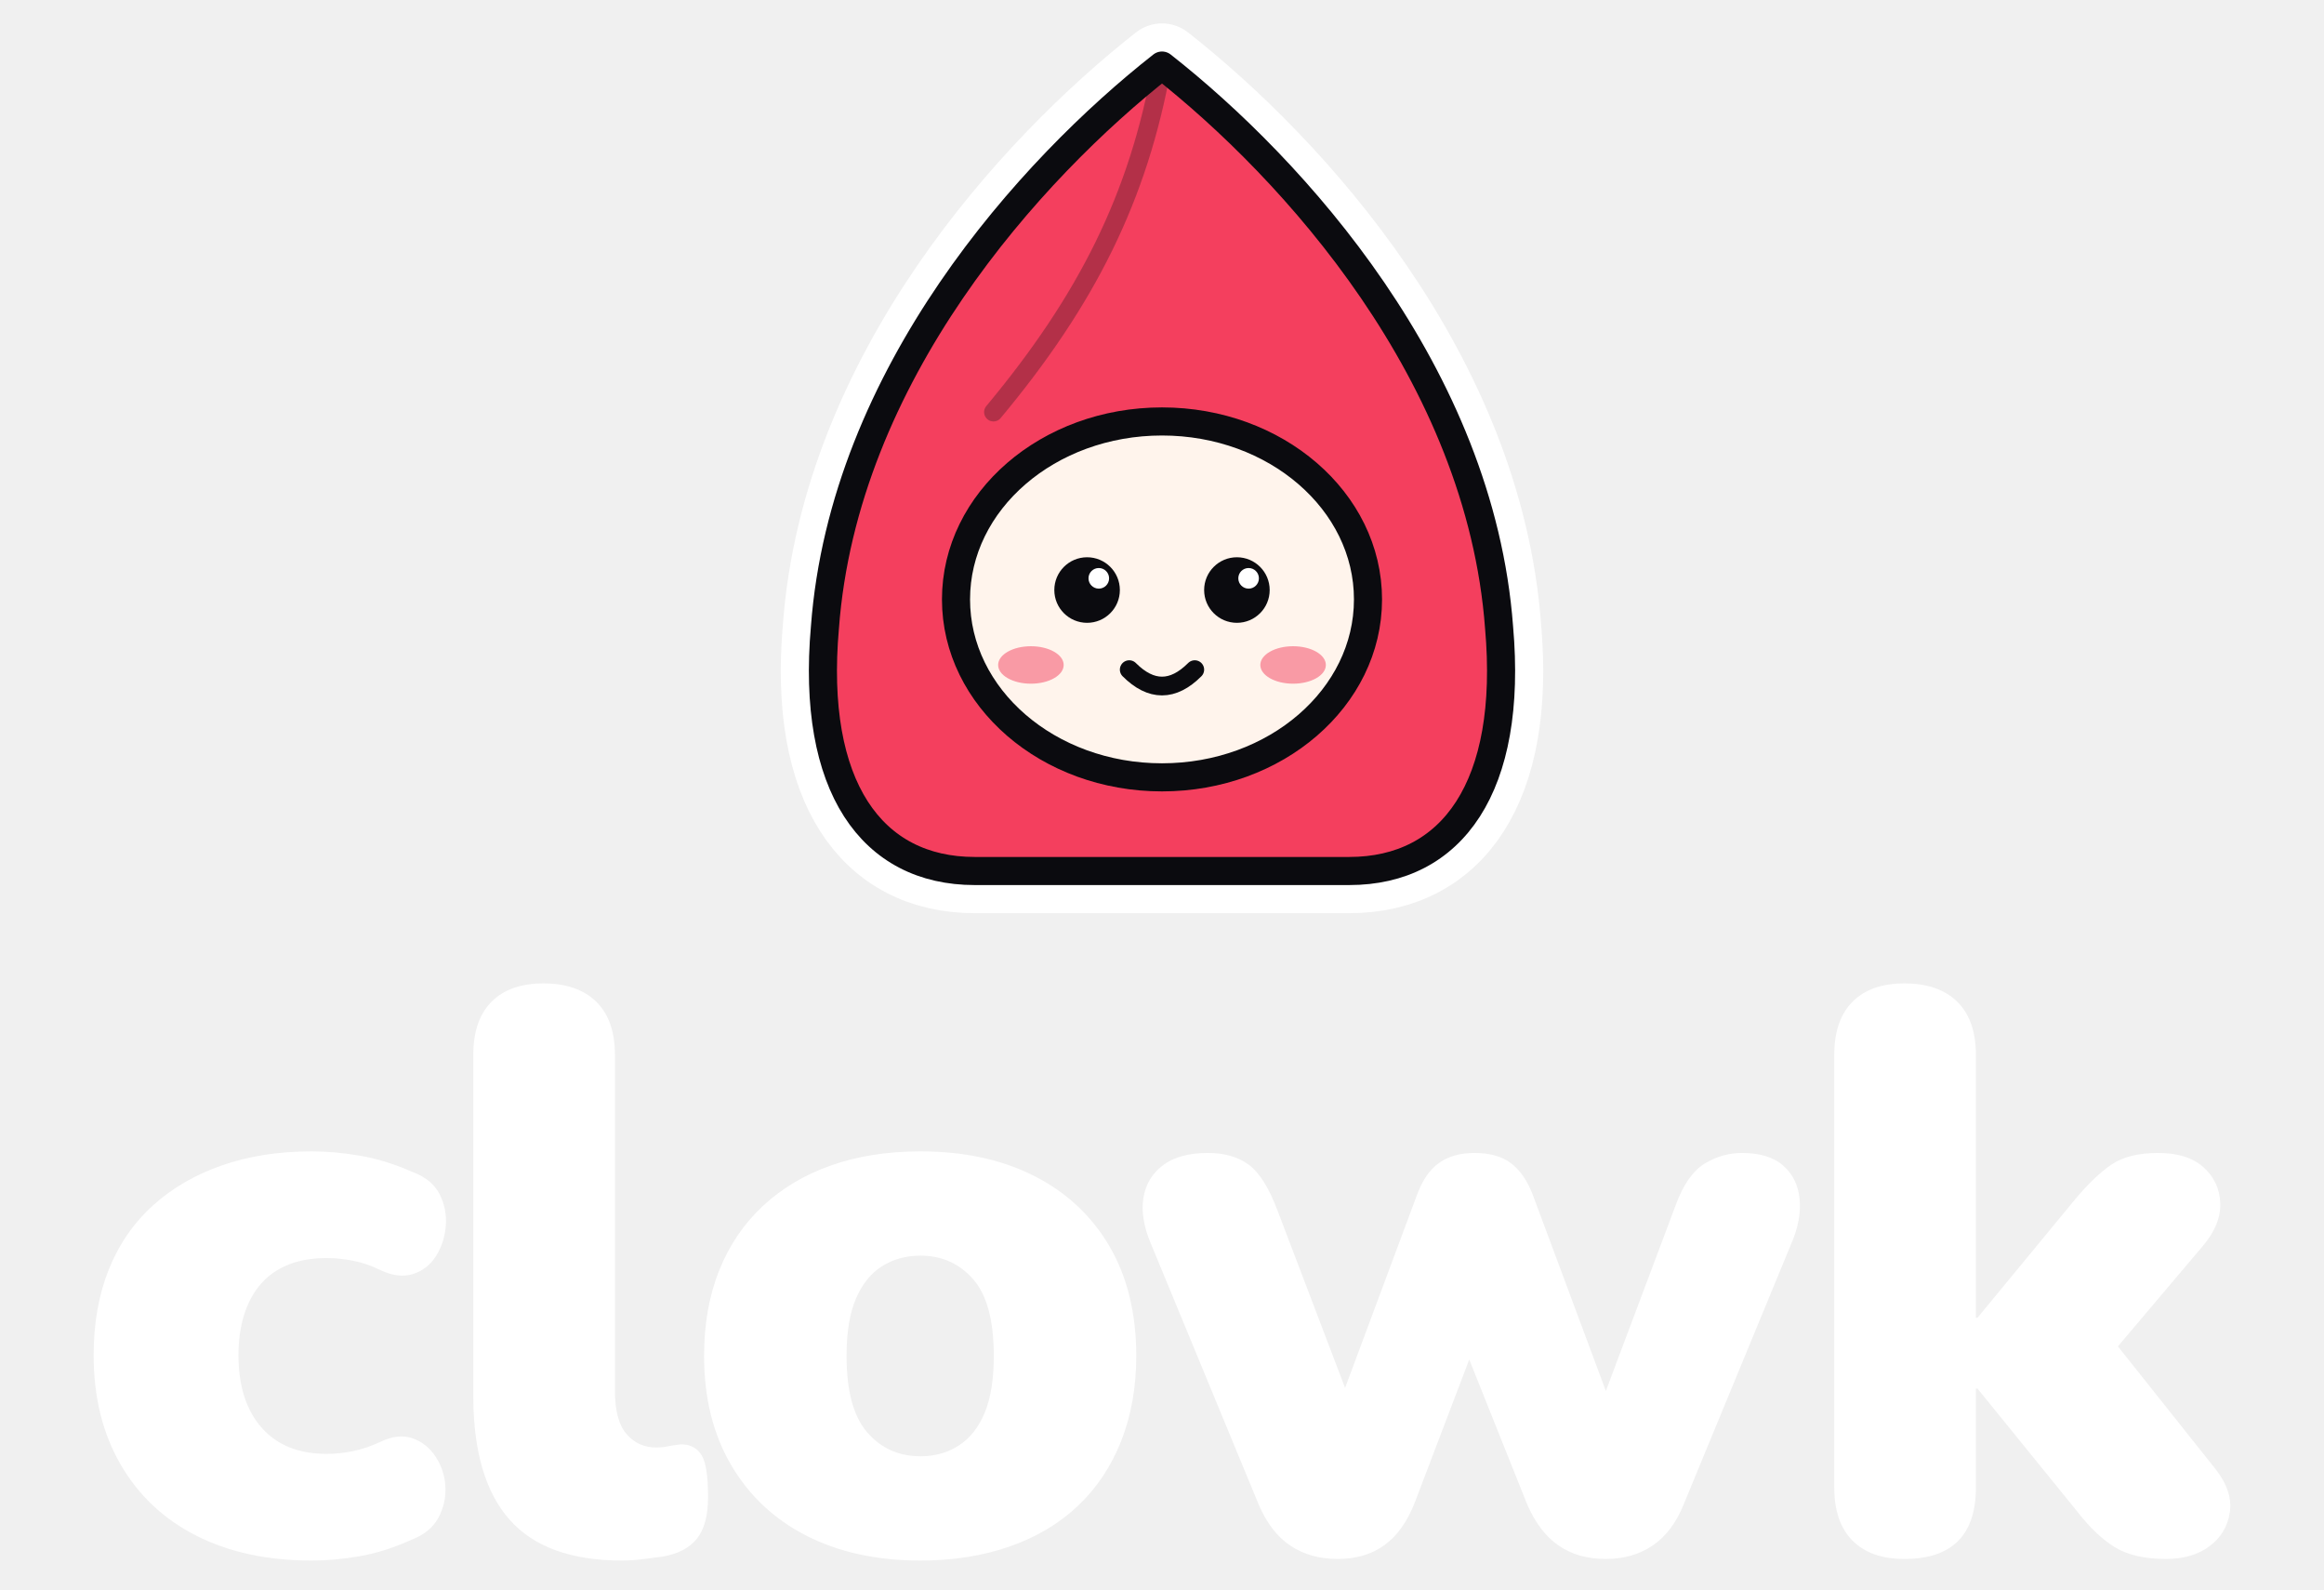
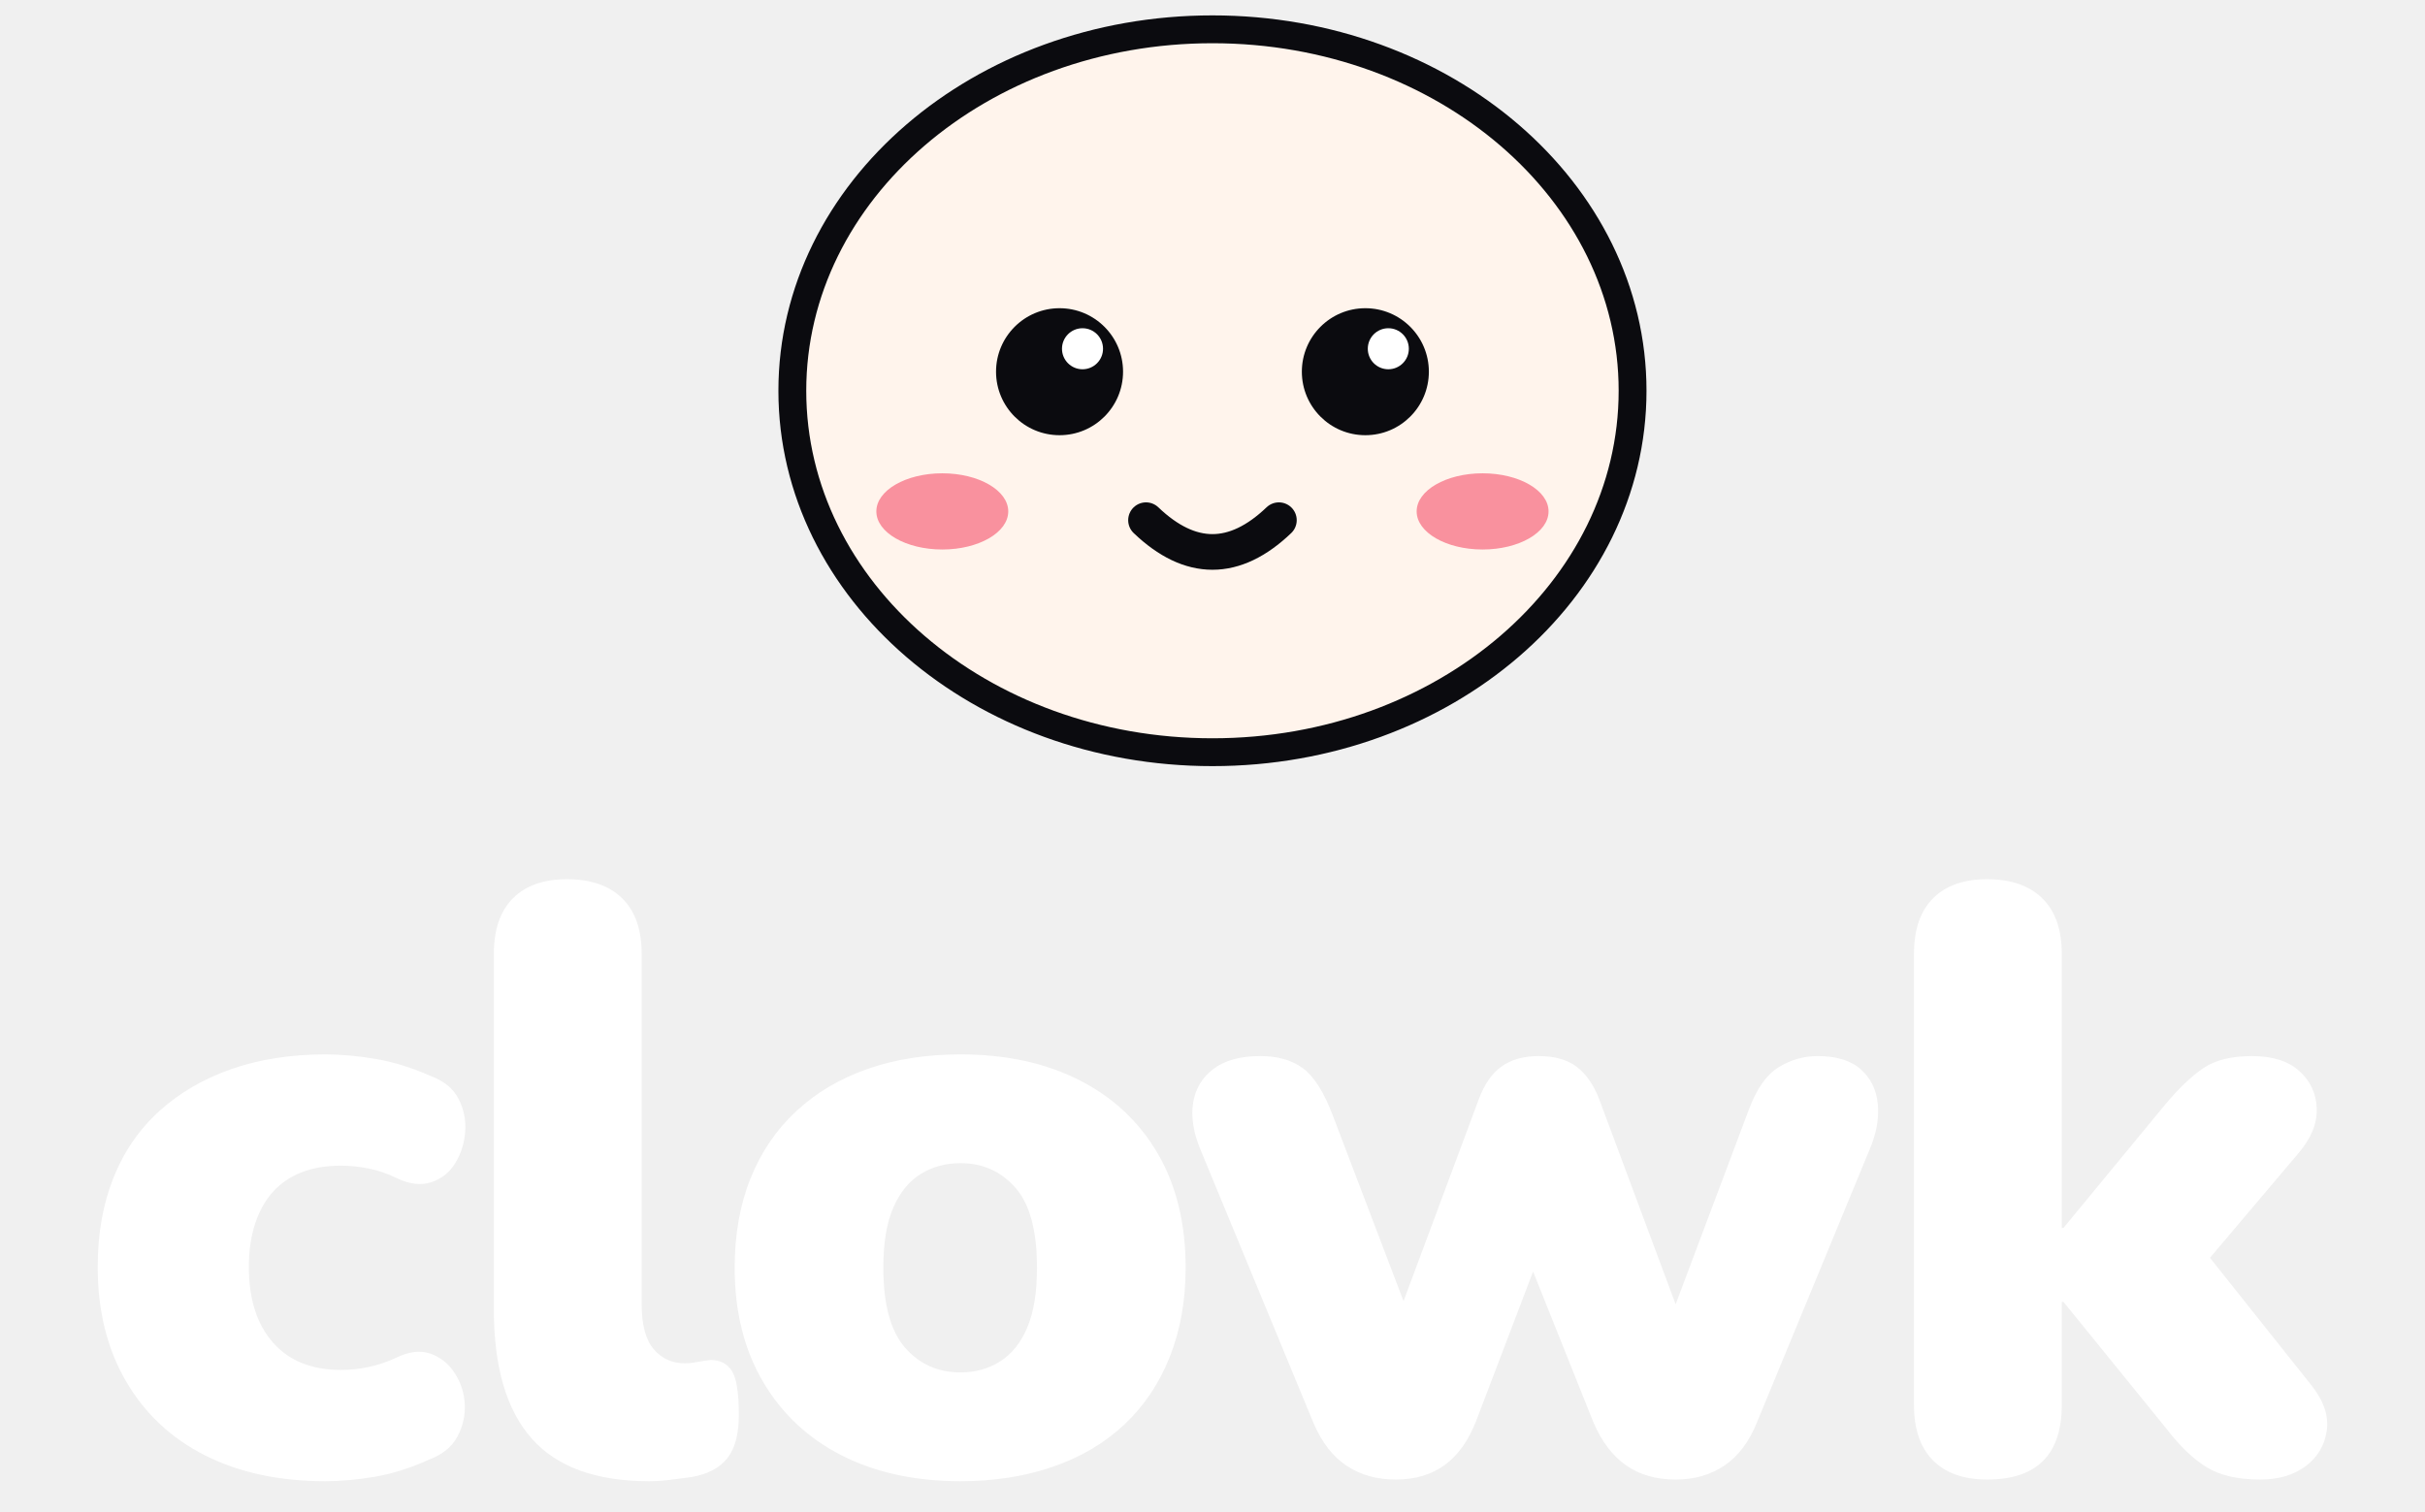
- <svg xmlns="http://www.w3.org/2000/svg" viewBox="0 0 496.4 339.4" role="img" aria-label="Clowk">
-   <g transform="translate(148.2 0)">
-     <path d="M100 14 C128 36 168 80 172 134 C175 168 162 186 140 186 L60 186 C38 186 25 168 28 134 C32 80 72 36 100 14 Z" fill="none" stroke="#FFFFFF" stroke-width="18" stroke-linejoin="round" />
-     <path d="M100 14 C128 36 168 80 172 134 C175 168 162 186 140 186 L60 186 C38 186 25 168 28 134 C32 80 72 36 100 14 Z" fill="#F43F5E" stroke="#0B0B0F" stroke-width="6" stroke-linejoin="round" />
-     <path d="M100 14 C95 42 84 64 64 88" fill="none" stroke="#0B0B0F" stroke-width="4" stroke-linecap="round" opacity="0.28" />
-     <ellipse cx="100" cy="128" rx="44" ry="38" fill="#FFF4EC" stroke="#0B0B0F" stroke-width="6" />
-     <circle cx="84" cy="126" r="7" fill="#0B0B0F" />
-     <circle cx="116" cy="126" r="7" fill="#0B0B0F" />
-     <circle cx="86.5" cy="123.5" r="2.2" fill="#FFFFFF" />
-     <circle cx="118.5" cy="123.5" r="2.2" fill="#FFFFFF" />
-     <ellipse cx="72" cy="142" rx="7" ry="4" fill="#F43F5E" opacity="0.5" />
-     <ellipse cx="128" cy="142" rx="7" ry="4" fill="#F43F5E" opacity="0.5" />
-     <path d="M93 143 Q100 150 107 143" fill="none" stroke="#0B0B0F" stroke-width="4" stroke-linecap="round" />
+ <svg xmlns="http://www.w3.org/2000/svg" viewBox="0 0 496.4 309.4" role="img" aria-label="Clowk">
+   <g transform="translate(248.19 80.00) scale(1)">
+     <ellipse cx="0" cy="0" rx="86" ry="74" fill="#FFF4EC" stroke="#0B0B0F" stroke-width="5.7" />
+     <circle cx="-31.3" cy="-3.9" r="13" fill="#0B0B0F" />
+     <circle cx="31.3" cy="-3.9" r="13" fill="#0B0B0F" />
+     <circle cx="-26.6" cy="-8.6" r="4.2" fill="#FFFFFF" />
+     <circle cx="36" cy="-8.6" r="4.2" fill="#FFFFFF" />
+     <ellipse cx="-55.3" cy="24.7" rx="13.5" ry="7.8" fill="#F43F5E" opacity="0.55" />
+     <ellipse cx="55.3" cy="24.7" rx="13.5" ry="7.8" fill="#F43F5E" opacity="0.55" />
+     <path d="M-13.6 26.5 Q0 39.5 13.6 26.5" fill="none" stroke="#0B0B0F" stroke-width="7.3" stroke-linecap="round" />
  </g>
-   <path transform="translate(15.07 331.38) scale(0.17)" fill="#FFFFFF" d="M303.0 11Q220.0 11 158.5 -20.0Q97.0 -51 63.0 -109.5Q29.0 -168 29.0 -247Q29.0 -307 48.0 -354.5Q67.0 -402 103.5 -435.0Q140.0 -468 190.5 -485.5Q241.0 -503 303.0 -503Q332.0 -503 364.0 -497.5Q396.0 -492 430.0 -477Q454.0 -468 463.5 -449.5Q473.0 -431 471.5 -410.0Q470.0 -389 459.5 -372.0Q449.0 -355 430.5 -349.0Q412.0 -343 389.0 -354Q373.0 -362 355.5 -365.5Q338.0 -369 322.0 -369Q295.0 -369 274.5 -361.0Q254.0 -353 240.0 -337.5Q226.0 -322 218.5 -299.0Q211.0 -276 211.0 -247Q211.0 -189 240.0 -156.0Q269.0 -123 322.0 -123Q338.0 -123 355.0 -126.5Q372.0 -130 389.0 -138Q412.0 -149 430.0 -142.5Q448.0 -136 459.0 -119.0Q470.0 -102 471.0 -81.5Q472.0 -61 462.0 -42.5Q452.0 -24 428.0 -15Q395.0 0 363.5 5.5Q332.0 11 303.0 11ZM693.0 11Q597.0 11 551.5 -40.5Q506.0 -92 506.0 -196V-624Q506.0 -668 529.0 -691.0Q552.0 -714 594.0 -714Q637.0 -714 660.5 -691.0Q684.0 -668 684.0 -624V-202Q684.0 -165 698.5 -148.0Q713.0 -131 736.0 -131Q743.0 -131 750.5 -132.5Q758.0 -134 767.0 -135Q784.0 -135 792.5 -122.0Q801.0 -109 801.0 -69Q801.0 -34 787.0 -16.5Q773.0 1 744.0 6Q736.0 7 721.0 9.0Q706.0 11 693.0 11ZM1068.0 11Q986.0 11 925.0 -20.0Q864.0 -51 830.0 -109.0Q796.0 -167 796.0 -246Q796.0 -306 815.0 -353.5Q834.0 -401 870.0 -434.5Q906.0 -468 956.0 -485.5Q1006.0 -503 1068.0 -503Q1150.0 -503 1211.0 -472.0Q1272.0 -441 1305.5 -383.5Q1339.0 -326 1339.0 -246Q1339.0 -187 1320.0 -139.0Q1301.0 -91 1265.5 -57.5Q1230.0 -24 1179.5 -6.5Q1129.0 11 1068.0 11ZM1068.0 -120Q1095.0 -120 1116.0 -133.5Q1137.0 -147 1148.5 -174.5Q1160.0 -202 1160.0 -246Q1160.0 -313 1134.0 -342.5Q1108.0 -372 1068.0 -372Q1041.0 -372 1020.0 -359.0Q999.0 -346 987.0 -318.5Q975.0 -291 975.0 -246Q975.0 -180 1001.0 -150.0Q1027.0 -120 1068.0 -120ZM1592.0 9Q1558.0 9 1533.0 -7.5Q1508.0 -24 1493.0 -59L1357.0 -388Q1344.0 -419 1348.0 -444.5Q1352.0 -470 1372.5 -485.5Q1393.0 -501 1429.0 -501Q1460.0 -501 1480.0 -486.5Q1500.0 -472 1516.0 -430L1612.0 -178H1591.0L1692.0 -449Q1702.0 -476 1719.5 -488.5Q1737.0 -501 1764.0 -501Q1793.0 -501 1810.0 -488.0Q1827.0 -475 1837.0 -449L1938.0 -178H1920.0L2017.0 -436Q2031.0 -474 2053.0 -487.5Q2075.0 -501 2100.0 -501Q2134.0 -501 2152.0 -485.0Q2170.0 -469 2172.5 -443.0Q2175.0 -417 2162.0 -387L2027.0 -60Q2013.0 -25 1988.0 -8.0Q1963.0 9 1929.0 9Q1894.0 9 1869.5 -8.0Q1845.0 -25 1830.0 -60L1720.0 -335H1793.0L1689.0 -62Q1675.0 -26 1651.0 -8.5Q1627.0 9 1592.0 9ZM2304.0 9Q2262.0 9 2239.0 -14.0Q2216.0 -37 2216.0 -81V-624Q2216.0 -668 2239.0 -691.0Q2262.0 -714 2304.0 -714Q2347.0 -714 2370.5 -691.0Q2394.0 -668 2394.0 -624V-294H2396.0L2518.0 -442Q2543.0 -472 2564.5 -486.5Q2586.0 -501 2623.0 -501Q2660.0 -501 2680.0 -483.0Q2700.0 -465 2701.0 -438.0Q2702.0 -411 2679.0 -384L2547.0 -228V-290L2695.0 -104Q2717.0 -76 2713.0 -49.5Q2709.0 -23 2687.5 -7.0Q2666.0 9 2633.0 9Q2593.0 9 2569.0 -5.5Q2545.0 -20 2521.0 -51L2396.0 -205H2394.0V-81Q2394.0 9 2304.0 9Z" />
+   <path transform="translate(15.07 301.38) scale(0.17)" fill="#FFFFFF" d="M303.0 11Q220.0 11 158.5 -20.0Q97.0 -51 63.0 -109.5Q29.0 -168 29.0 -247Q29.0 -307 48.0 -354.5Q67.0 -402 103.5 -435.0Q140.0 -468 190.5 -485.5Q241.0 -503 303.0 -503Q332.0 -503 364.0 -497.5Q396.0 -492 430.0 -477Q454.0 -468 463.5 -449.5Q473.0 -431 471.5 -410.0Q470.0 -389 459.5 -372.0Q449.0 -355 430.5 -349.0Q412.0 -343 389.0 -354Q373.0 -362 355.5 -365.5Q338.0 -369 322.0 -369Q295.0 -369 274.5 -361.0Q254.0 -353 240.0 -337.5Q226.0 -322 218.5 -299.0Q211.0 -276 211.0 -247Q211.0 -189 240.0 -156.0Q269.0 -123 322.0 -123Q338.0 -123 355.0 -126.5Q372.0 -130 389.0 -138Q412.0 -149 430.0 -142.5Q448.0 -136 459.0 -119.0Q470.0 -102 471.0 -81.5Q472.0 -61 462.0 -42.5Q452.0 -24 428.0 -15Q395.0 0 363.5 5.5Q332.0 11 303.0 11ZM693.0 11Q597.0 11 551.5 -40.5Q506.0 -92 506.0 -196V-624Q506.0 -668 529.0 -691.0Q552.0 -714 594.0 -714Q637.0 -714 660.5 -691.0Q684.0 -668 684.0 -624V-202Q684.0 -165 698.5 -148.0Q713.0 -131 736.0 -131Q743.0 -131 750.5 -132.5Q758.0 -134 767.0 -135Q784.0 -135 792.5 -122.0Q801.0 -109 801.0 -69Q801.0 -34 787.0 -16.5Q773.0 1 744.0 6Q736.0 7 721.0 9.0Q706.0 11 693.0 11ZM1068.0 11Q986.0 11 925.0 -20.0Q864.0 -51 830.0 -109.0Q796.0 -167 796.0 -246Q796.0 -306 815.0 -353.5Q834.0 -401 870.0 -434.5Q906.0 -468 956.0 -485.5Q1006.0 -503 1068.0 -503Q1150.0 -503 1211.0 -472.0Q1272.0 -441 1305.5 -383.5Q1339.0 -326 1339.0 -246Q1339.0 -187 1320.0 -139.0Q1301.0 -91 1265.5 -57.5Q1230.0 -24 1179.5 -6.5Q1129.0 11 1068.0 11ZM1068.0 -120Q1095.0 -120 1116.0 -133.5Q1137.0 -147 1148.5 -174.5Q1160.0 -202 1160.0 -246Q1160.0 -313 1134.0 -342.5Q1108.0 -372 1068.0 -372Q1041.0 -372 1020.0 -359.0Q999.0 -346 987.0 -318.5Q975.0 -291 975.0 -246Q975.0 -180 1001.0 -150.0Q1027.0 -120 1068.0 -120ZM1592.0 9Q1558.0 9 1533.0 -7.5Q1508.0 -24 1493.0 -59L1357.0 -388Q1344.0 -419 1348.0 -444.5Q1352.0 -470 1372.5 -485.5Q1393.0 -501 1429.0 -501Q1460.0 -501 1480.0 -486.5Q1500.0 -472 1516.0 -430L1612.0 -178H1591.0L1692.0 -449Q1702.0 -476 1719.5 -488.5Q1737.0 -501 1764.0 -501Q1793.0 -501 1810.0 -488.0Q1827.0 -475 1837.0 -449L1938.0 -178H1920.0L2017.0 -436Q2031.0 -474 2053.0 -487.5Q2075.0 -501 2100.0 -501Q2134.0 -501 2152.0 -485.0Q2170.0 -469 2172.5 -443.0Q2175.0 -417 2162.0 -387L2027.0 -60Q2013.0 -25 1988.0 -8.0Q1963.0 9 1929.0 9Q1894.0 9 1869.5 -8.0Q1845.0 -25 1830.0 -60L1720.0 -335H1793.0L1689.0 -62Q1675.0 -26 1651.0 -8.5Q1627.0 9 1592.0 9ZM2304.0 9Q2262.0 9 2239.0 -14.0Q2216.0 -37 2216.0 -81V-624Q2216.0 -668 2239.0 -691.0Q2262.0 -714 2304.0 -714Q2347.0 -714 2370.5 -691.0Q2394.0 -668 2394.0 -624V-294H2396.0L2518.0 -442Q2543.0 -472 2564.5 -486.5Q2586.0 -501 2623.0 -501Q2660.0 -501 2680.0 -483.0Q2700.0 -465 2701.0 -438.0Q2702.0 -411 2679.0 -384L2547.0 -228V-290L2695.0 -104Q2717.0 -76 2713.0 -49.5Q2709.0 -23 2687.5 -7.0Q2666.0 9 2633.0 9Q2593.0 9 2569.0 -5.5Q2545.0 -20 2521.0 -51L2396.0 -205H2394.0V-81Q2394.0 9 2304.0 9Z" />
</svg>
